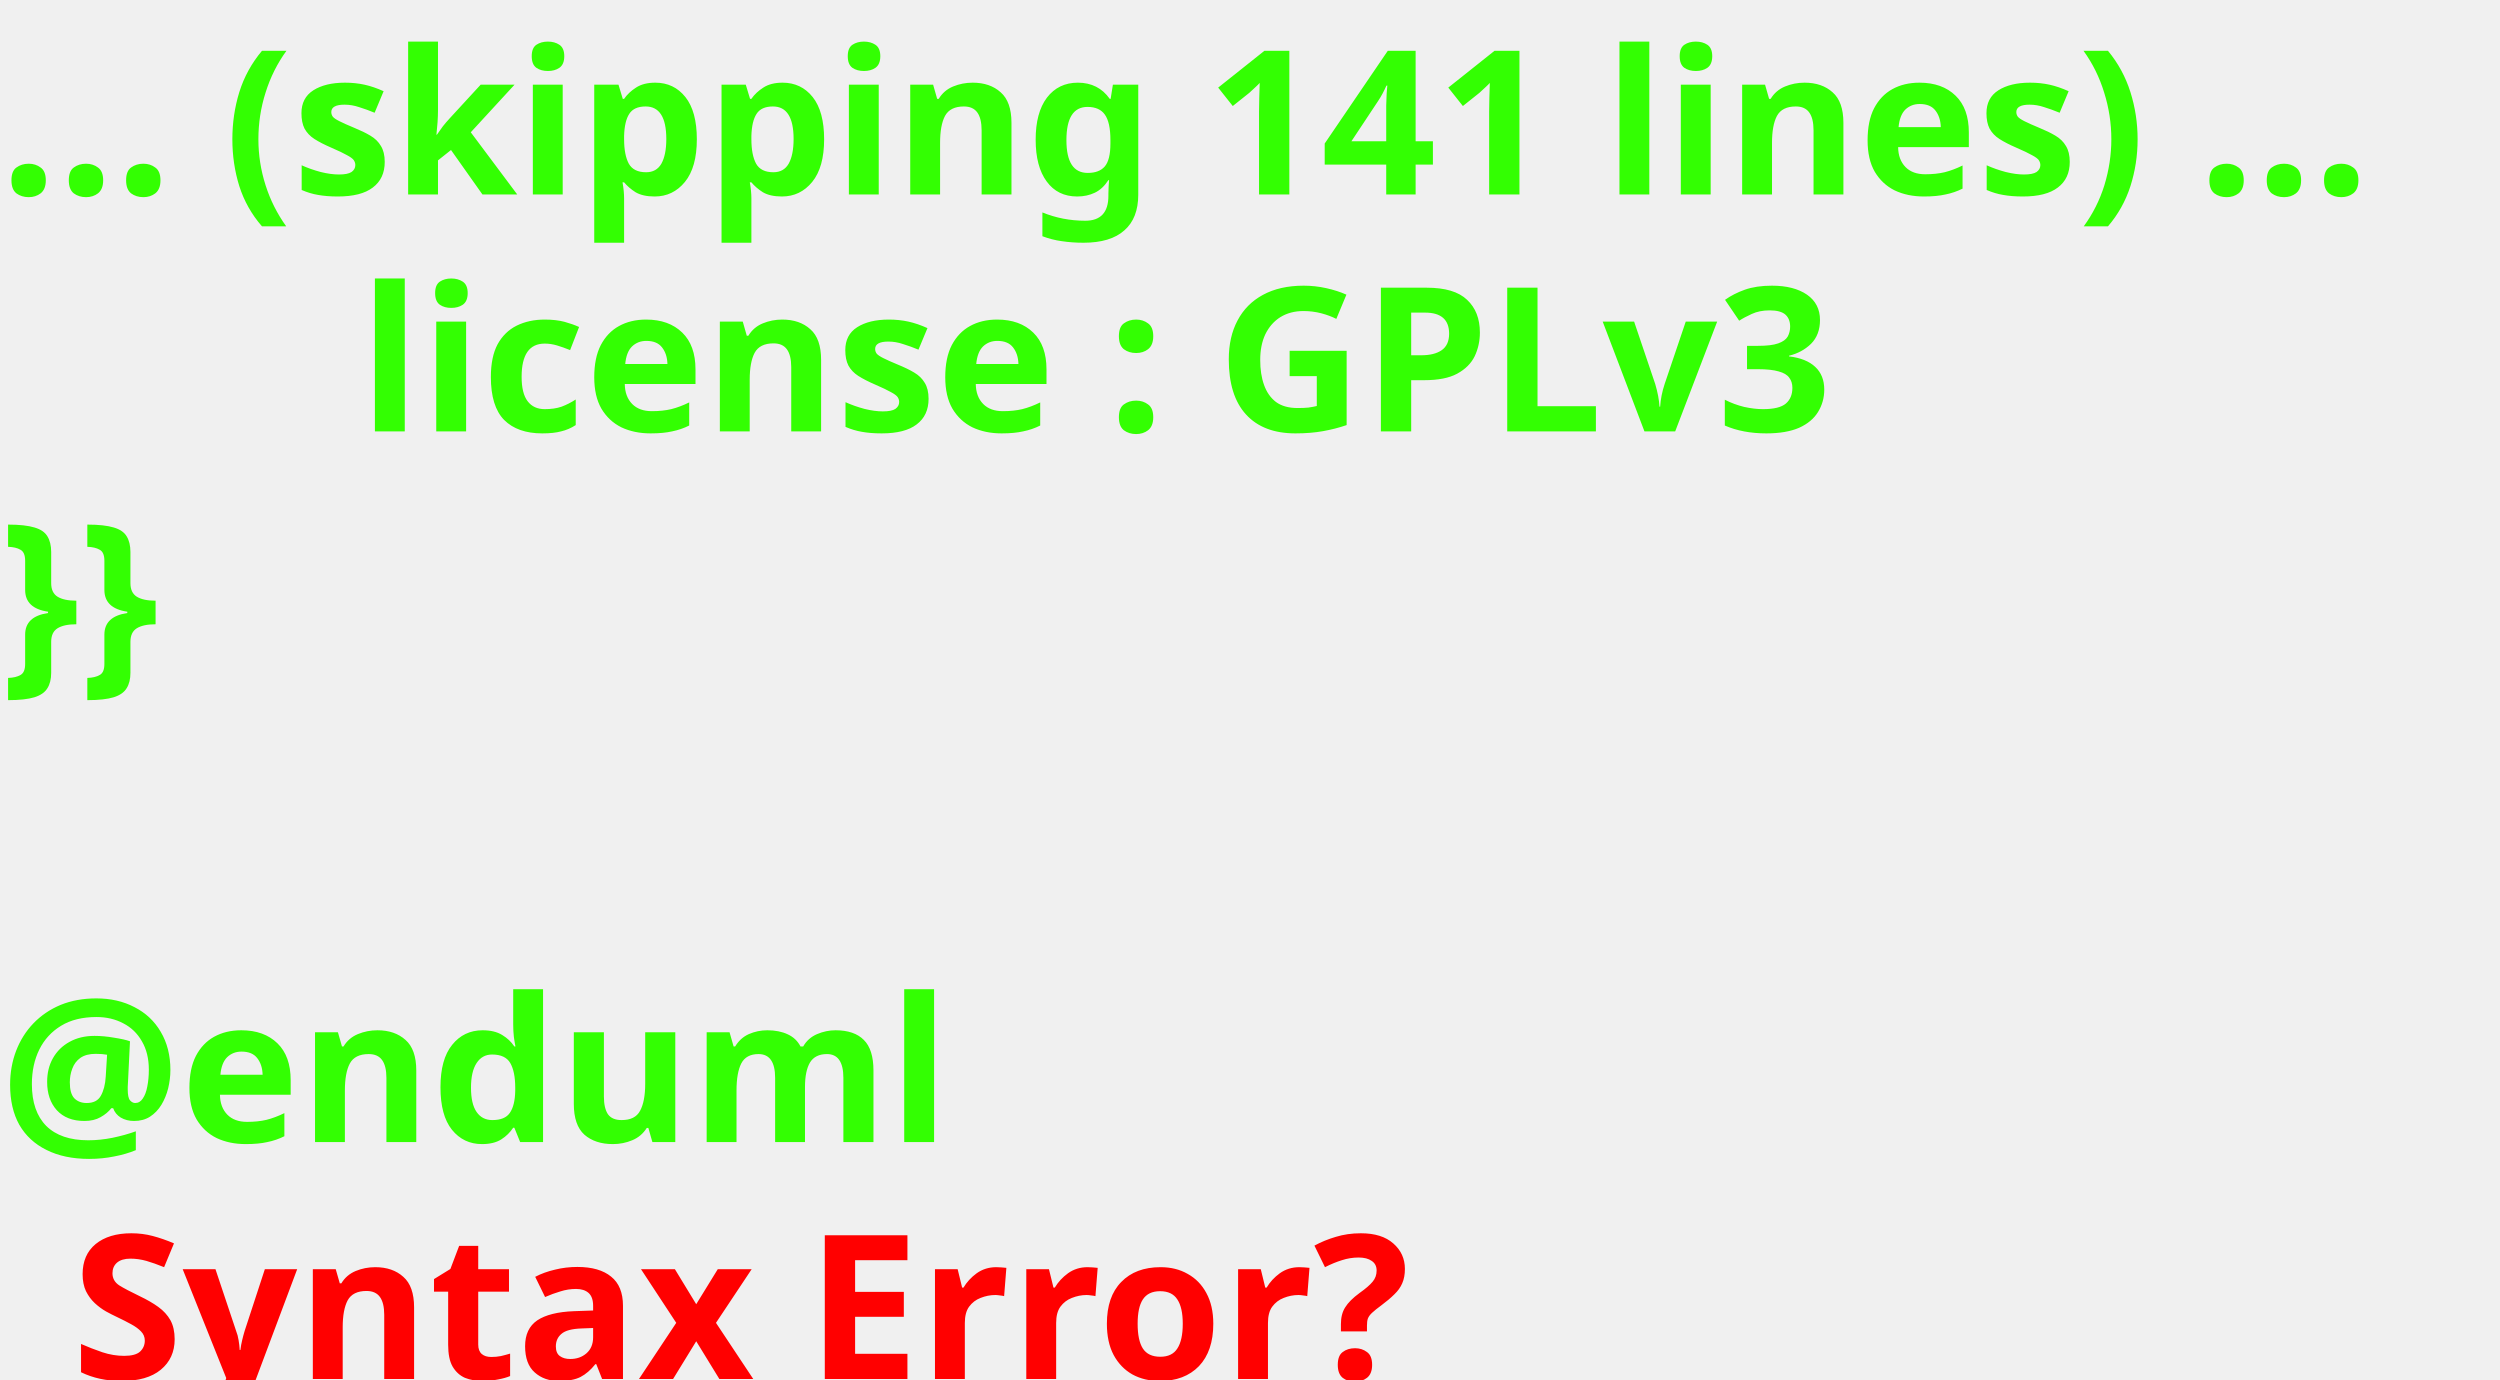
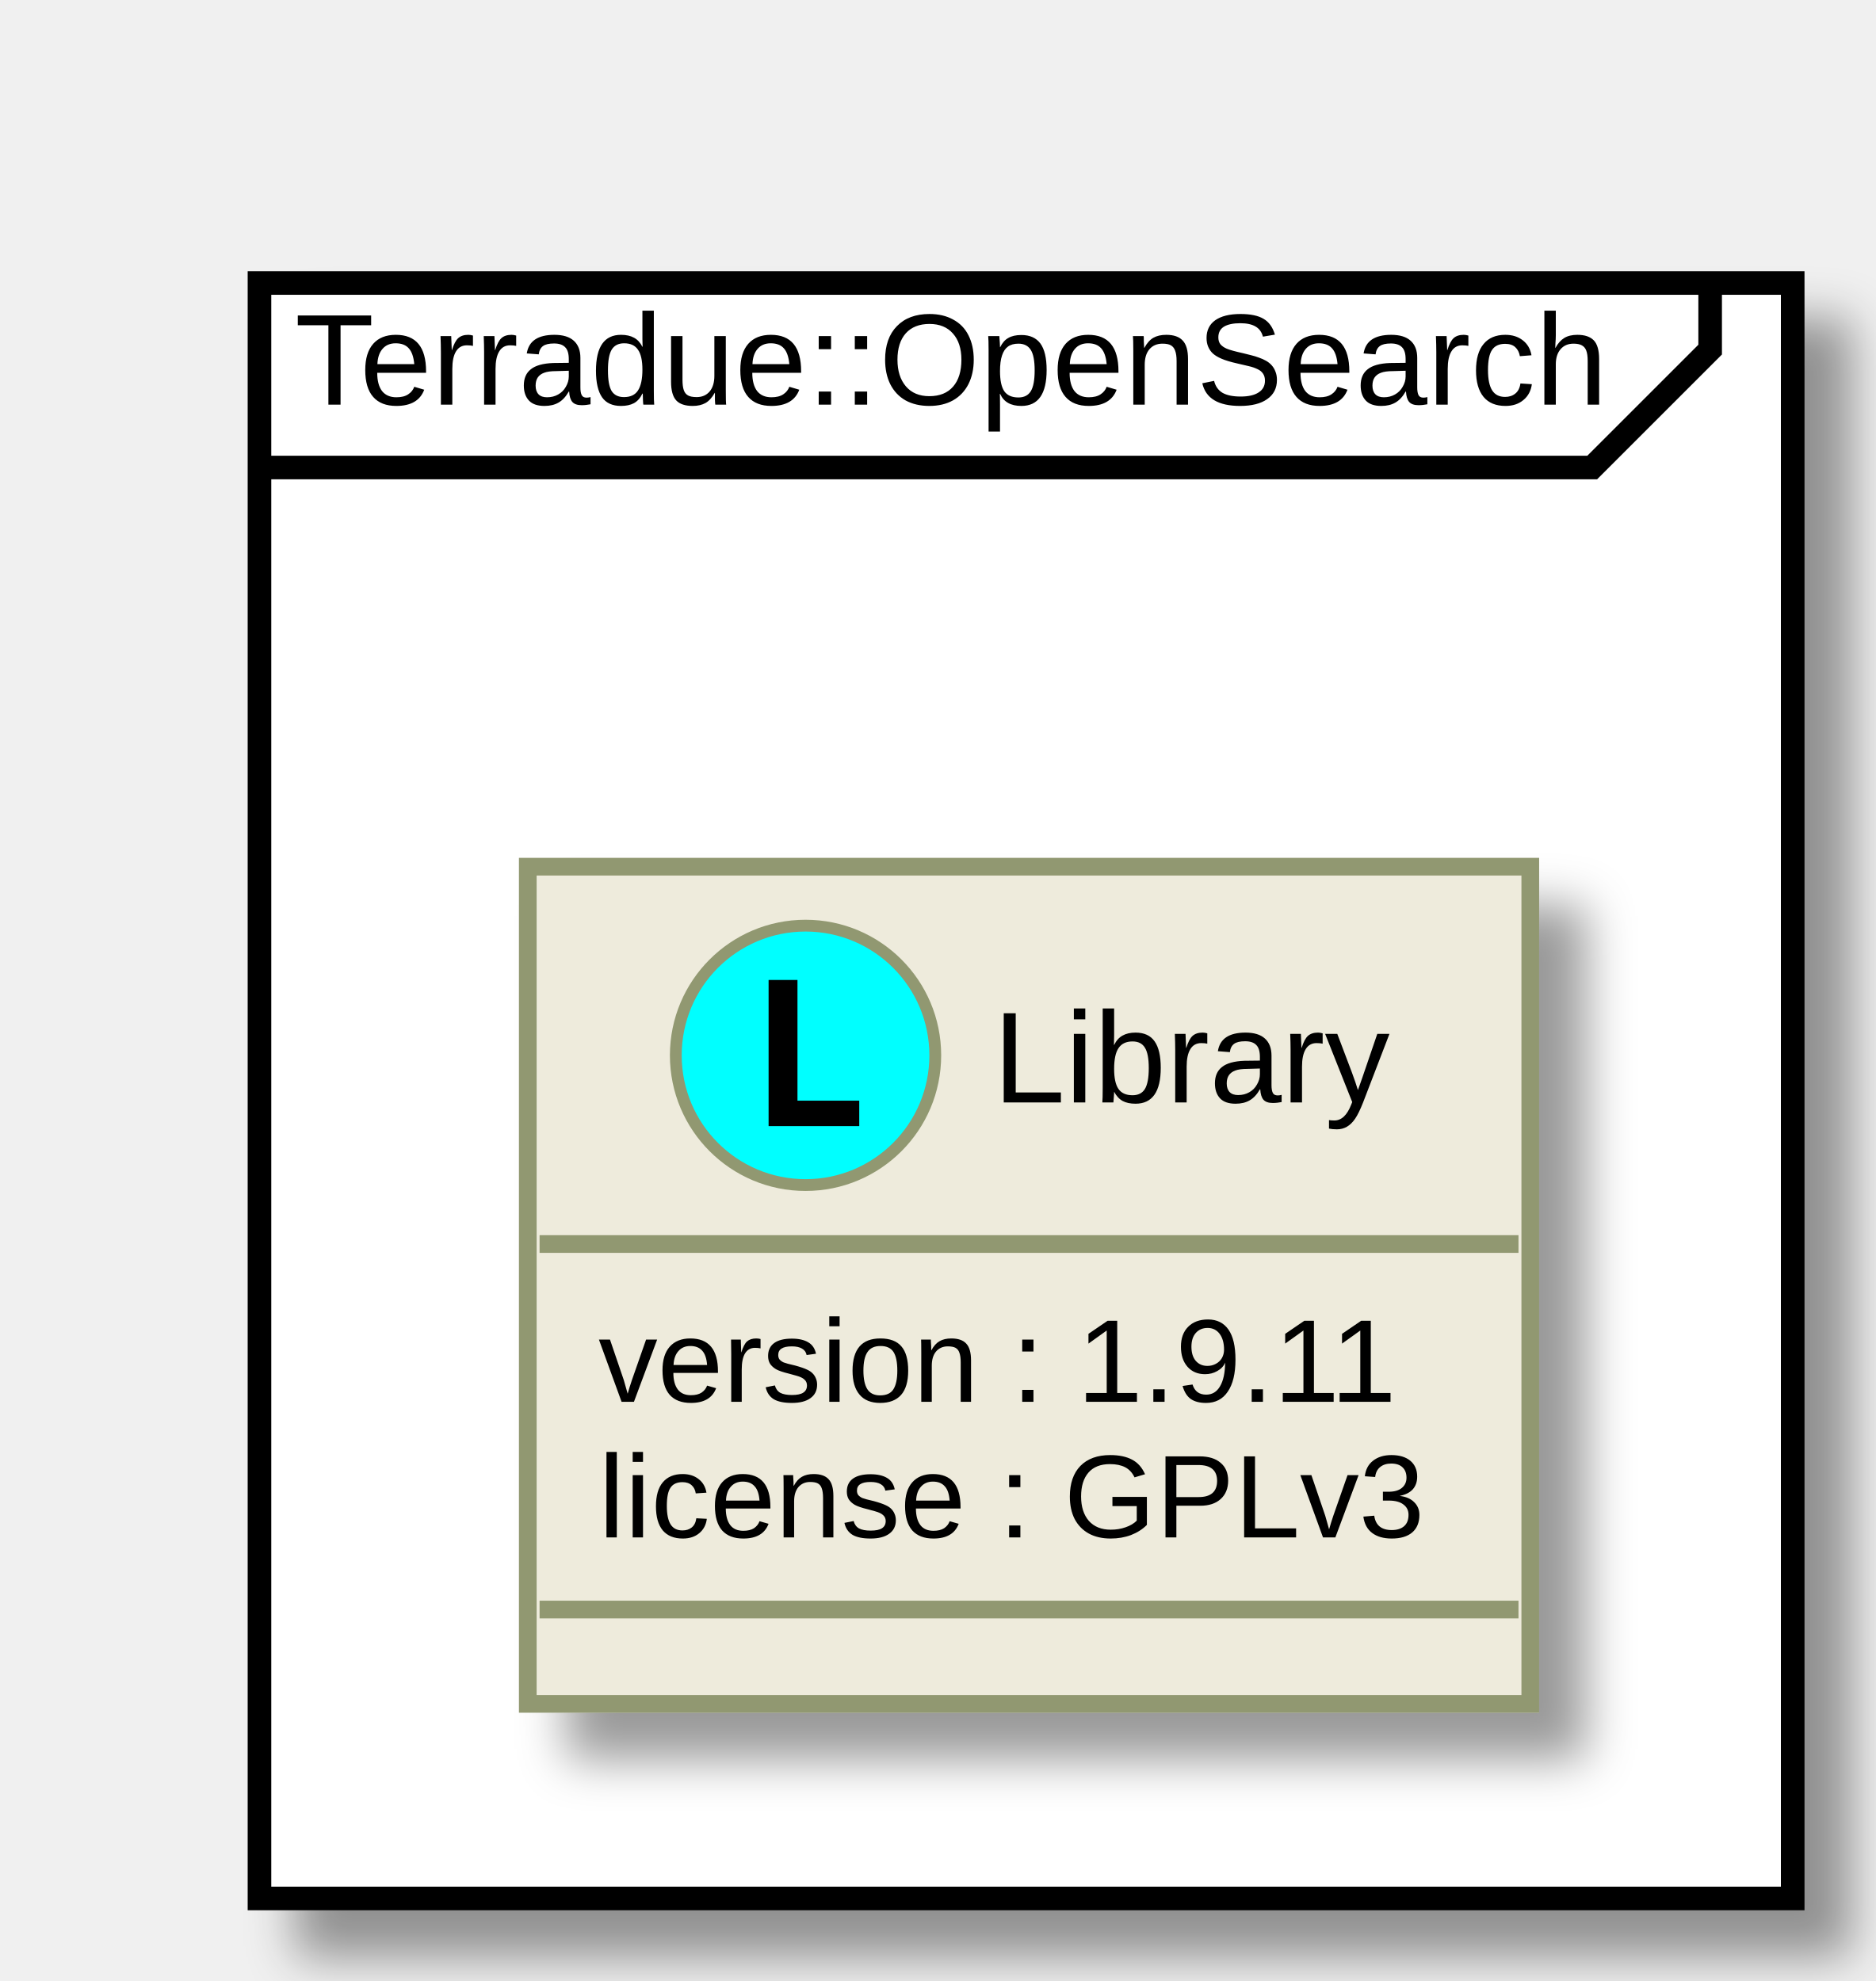
- <svg xmlns="http://www.w3.org/2000/svg" height="96pt" style="width:174px;height:96px;background:#000000;" version="1.1" viewBox="0 0 174 96" width="174pt">
-   <defs />
+ <svg xmlns="http://www.w3.org/2000/svg" xmlns:xlink="http://www.w3.org/1999/xlink" height="168pt" style="width:159px;height:168px;" version="1.1" viewBox="0 0 159 168" width="159pt">
+   <defs>
+     <filter height="300%" id="f1" width="300%" x="-1" y="-1">
+       <feGaussianBlur result="blurOut" stdDeviation="2.0" />
+       <feColorMatrix in="blurOut" result="blurOut2" type="matrix" values="0 0 0 0 0 0 0 0 0 0 0 0 0 0 0 0 0 0 .4 0" />
+       <feOffset dx="4.0" dy="4.0" in="blurOut2" result="blurOut3" />
+       <feBlend in="SourceGraphic" in2="blurOut3" mode="normal" />
+     </filter>
+   </defs>
  <g>
-     <text fill="#33FF02" font-family="sans-serif" font-size="14" font-weight="bold" lengthAdjust="spacingAndGlyphs" textLength="173" x="0" y="13.535">... (skipping 141 lines) ...</text>
-     <text fill="#33FF02" font-family="sans-serif" font-size="14" font-weight="bold" lengthAdjust="spacingAndGlyphs" textLength="107" x="25" y="30.023">license : GPLv3</text>
-     <text fill="#33FF02" font-family="sans-serif" font-size="14" font-weight="bold" lengthAdjust="spacingAndGlyphs" textLength="10" x="0" y="46.512">}}</text>
-     <text fill="#33FF02" font-family="sans-serif" font-size="14" font-weight="bold" lengthAdjust="spacingAndGlyphs" textLength="0" x="5" y="63" />
-     <text fill="#33FF02" font-family="sans-serif" font-size="14" font-weight="bold" lengthAdjust="spacingAndGlyphs" textLength="66" x="0" y="79.488">@enduml</text>
-     <text fill="#33FF02" font-family="sans-serif" font-size="14" font-weight="bold" lengthAdjust="spacingAndGlyphs" textLength="0" x="5" y="95.977" />
-     <text fill="#FF0000" font-family="sans-serif" font-size="14" font-weight="bold" lengthAdjust="spacingAndGlyphs" textLength="94" x="5" y="95.977">Syntax Error?</text>
+     <rect fill="#FFFFFF" filter="url(#f1)" height="137" style="stroke: #000000; stroke-width: 2.0;" width="130" x="22" y="24" />
+     <path d="M145,25 L145,29.649 L135,39.649 L22,39.649 " fill="#FFFFFF" style="stroke: #000000; stroke-width: 2.0;" />
+     <text fill="#000000" font-family="Arial" font-size="11" lengthAdjust="spacingAndGlyphs" textLength="113" x="25" y="34.318">Terradue::OpenSearch</text>
+     <a target="_top" xlink:href="../technology/packages/namespace_terradue_1_1_open_search.html" xlink:title="../technology/packages/namespace_terradue_1_1_open_search.html">
+       <rect fill="#EEEBDC" filter="url(#f1)" height="70.998" style="stroke: #919871; stroke-width: 1.5;" width="85" x="44.75" y="73.5" />
+       <ellipse cx="68.3" cy="89.5" fill="#00FFFF" rx="11" ry="11" style="stroke: #919871; stroke-width: 1.0;" />
+       <path d="M65.168,95.5 L65.168,83.107 L67.616,83.107 L67.616,93.342 L72.854,93.342 L72.854,95.5 Z " />
+       <text fill="#000000" font-family="Arial" font-size="11" lengthAdjust="spacingAndGlyphs" textLength="34" x="84.2" y="93.493">Library</text>
+       <line style="stroke: #919871; stroke-width: 1.5;" x1="45.75" x2="128.75" y1="105.5" y2="105.5" />
+       <text fill="#000000" font-family="Arial" font-size="10" lengthAdjust="spacingAndGlyphs" textLength="72" x="50.75" y="118.88">version : 1.9.11</text>
+       <text fill="#000000" font-family="Arial" font-size="10" lengthAdjust="spacingAndGlyphs" textLength="73" x="50.75" y="130.379">license : GPLv3</text>
+       <line style="stroke: #919871; stroke-width: 1.5;" x1="45.75" x2="128.75" y1="136.498" y2="136.498" />
+     </a>
  </g>
</svg>
